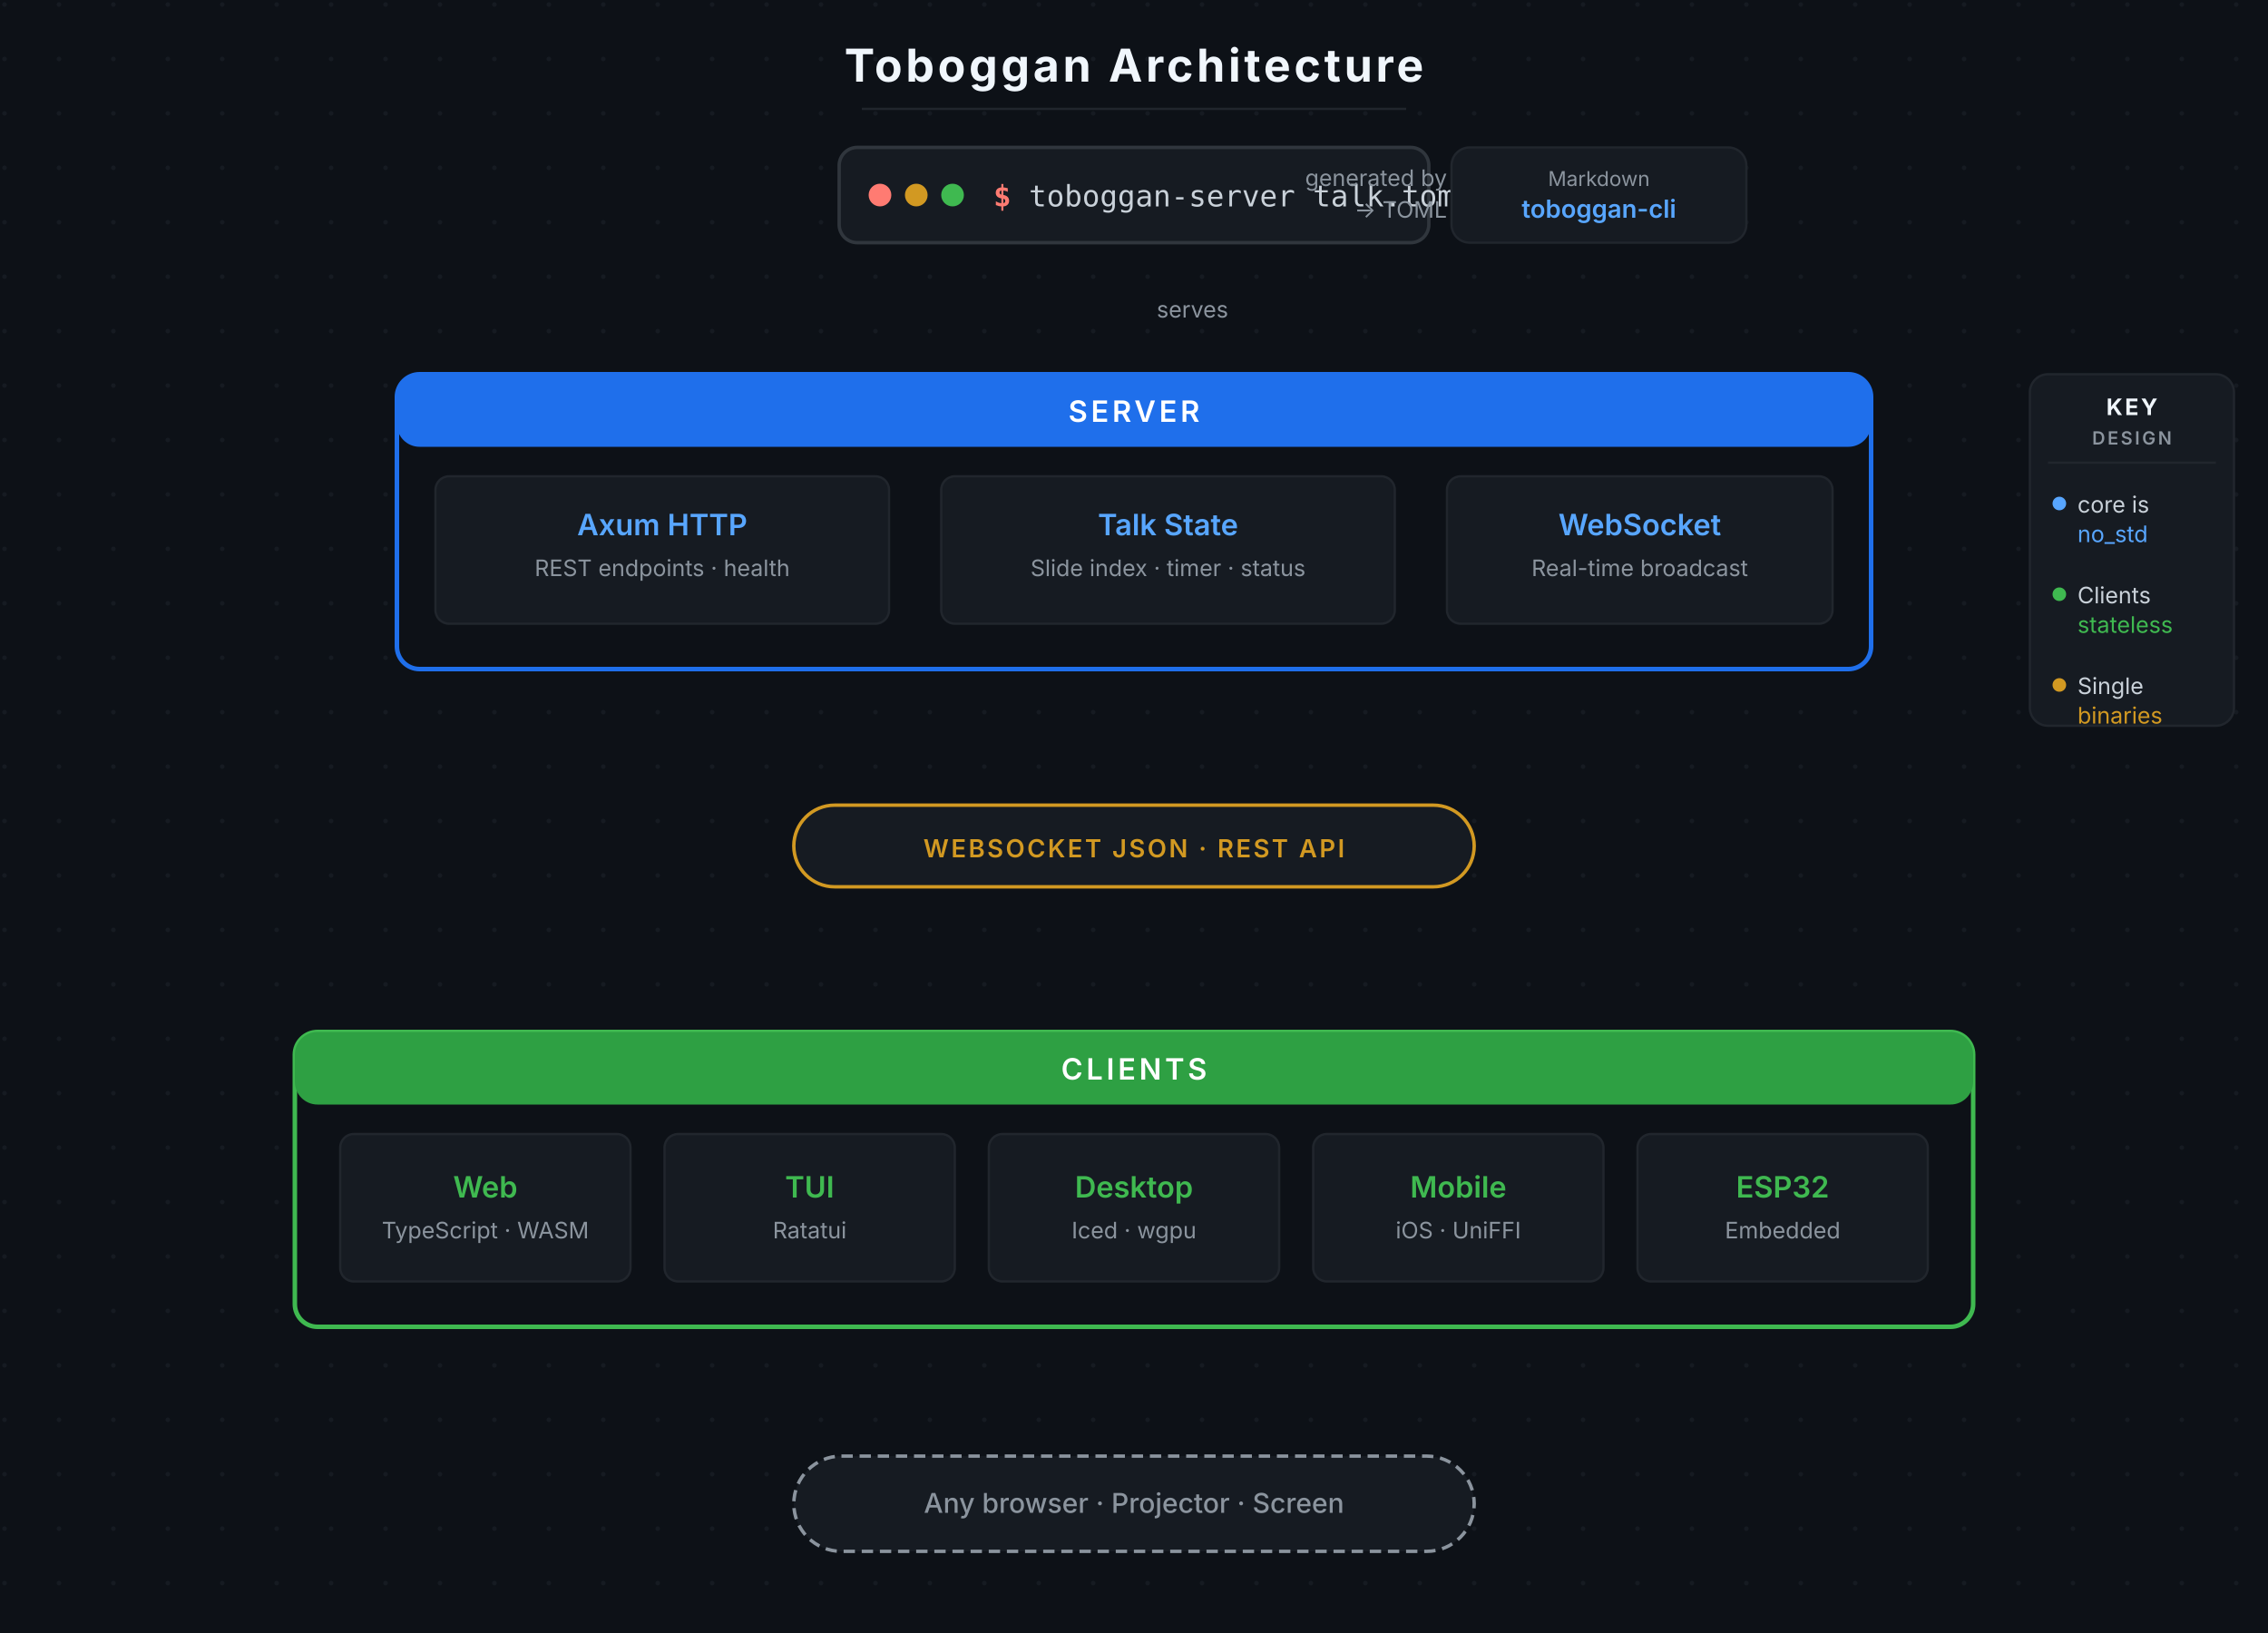
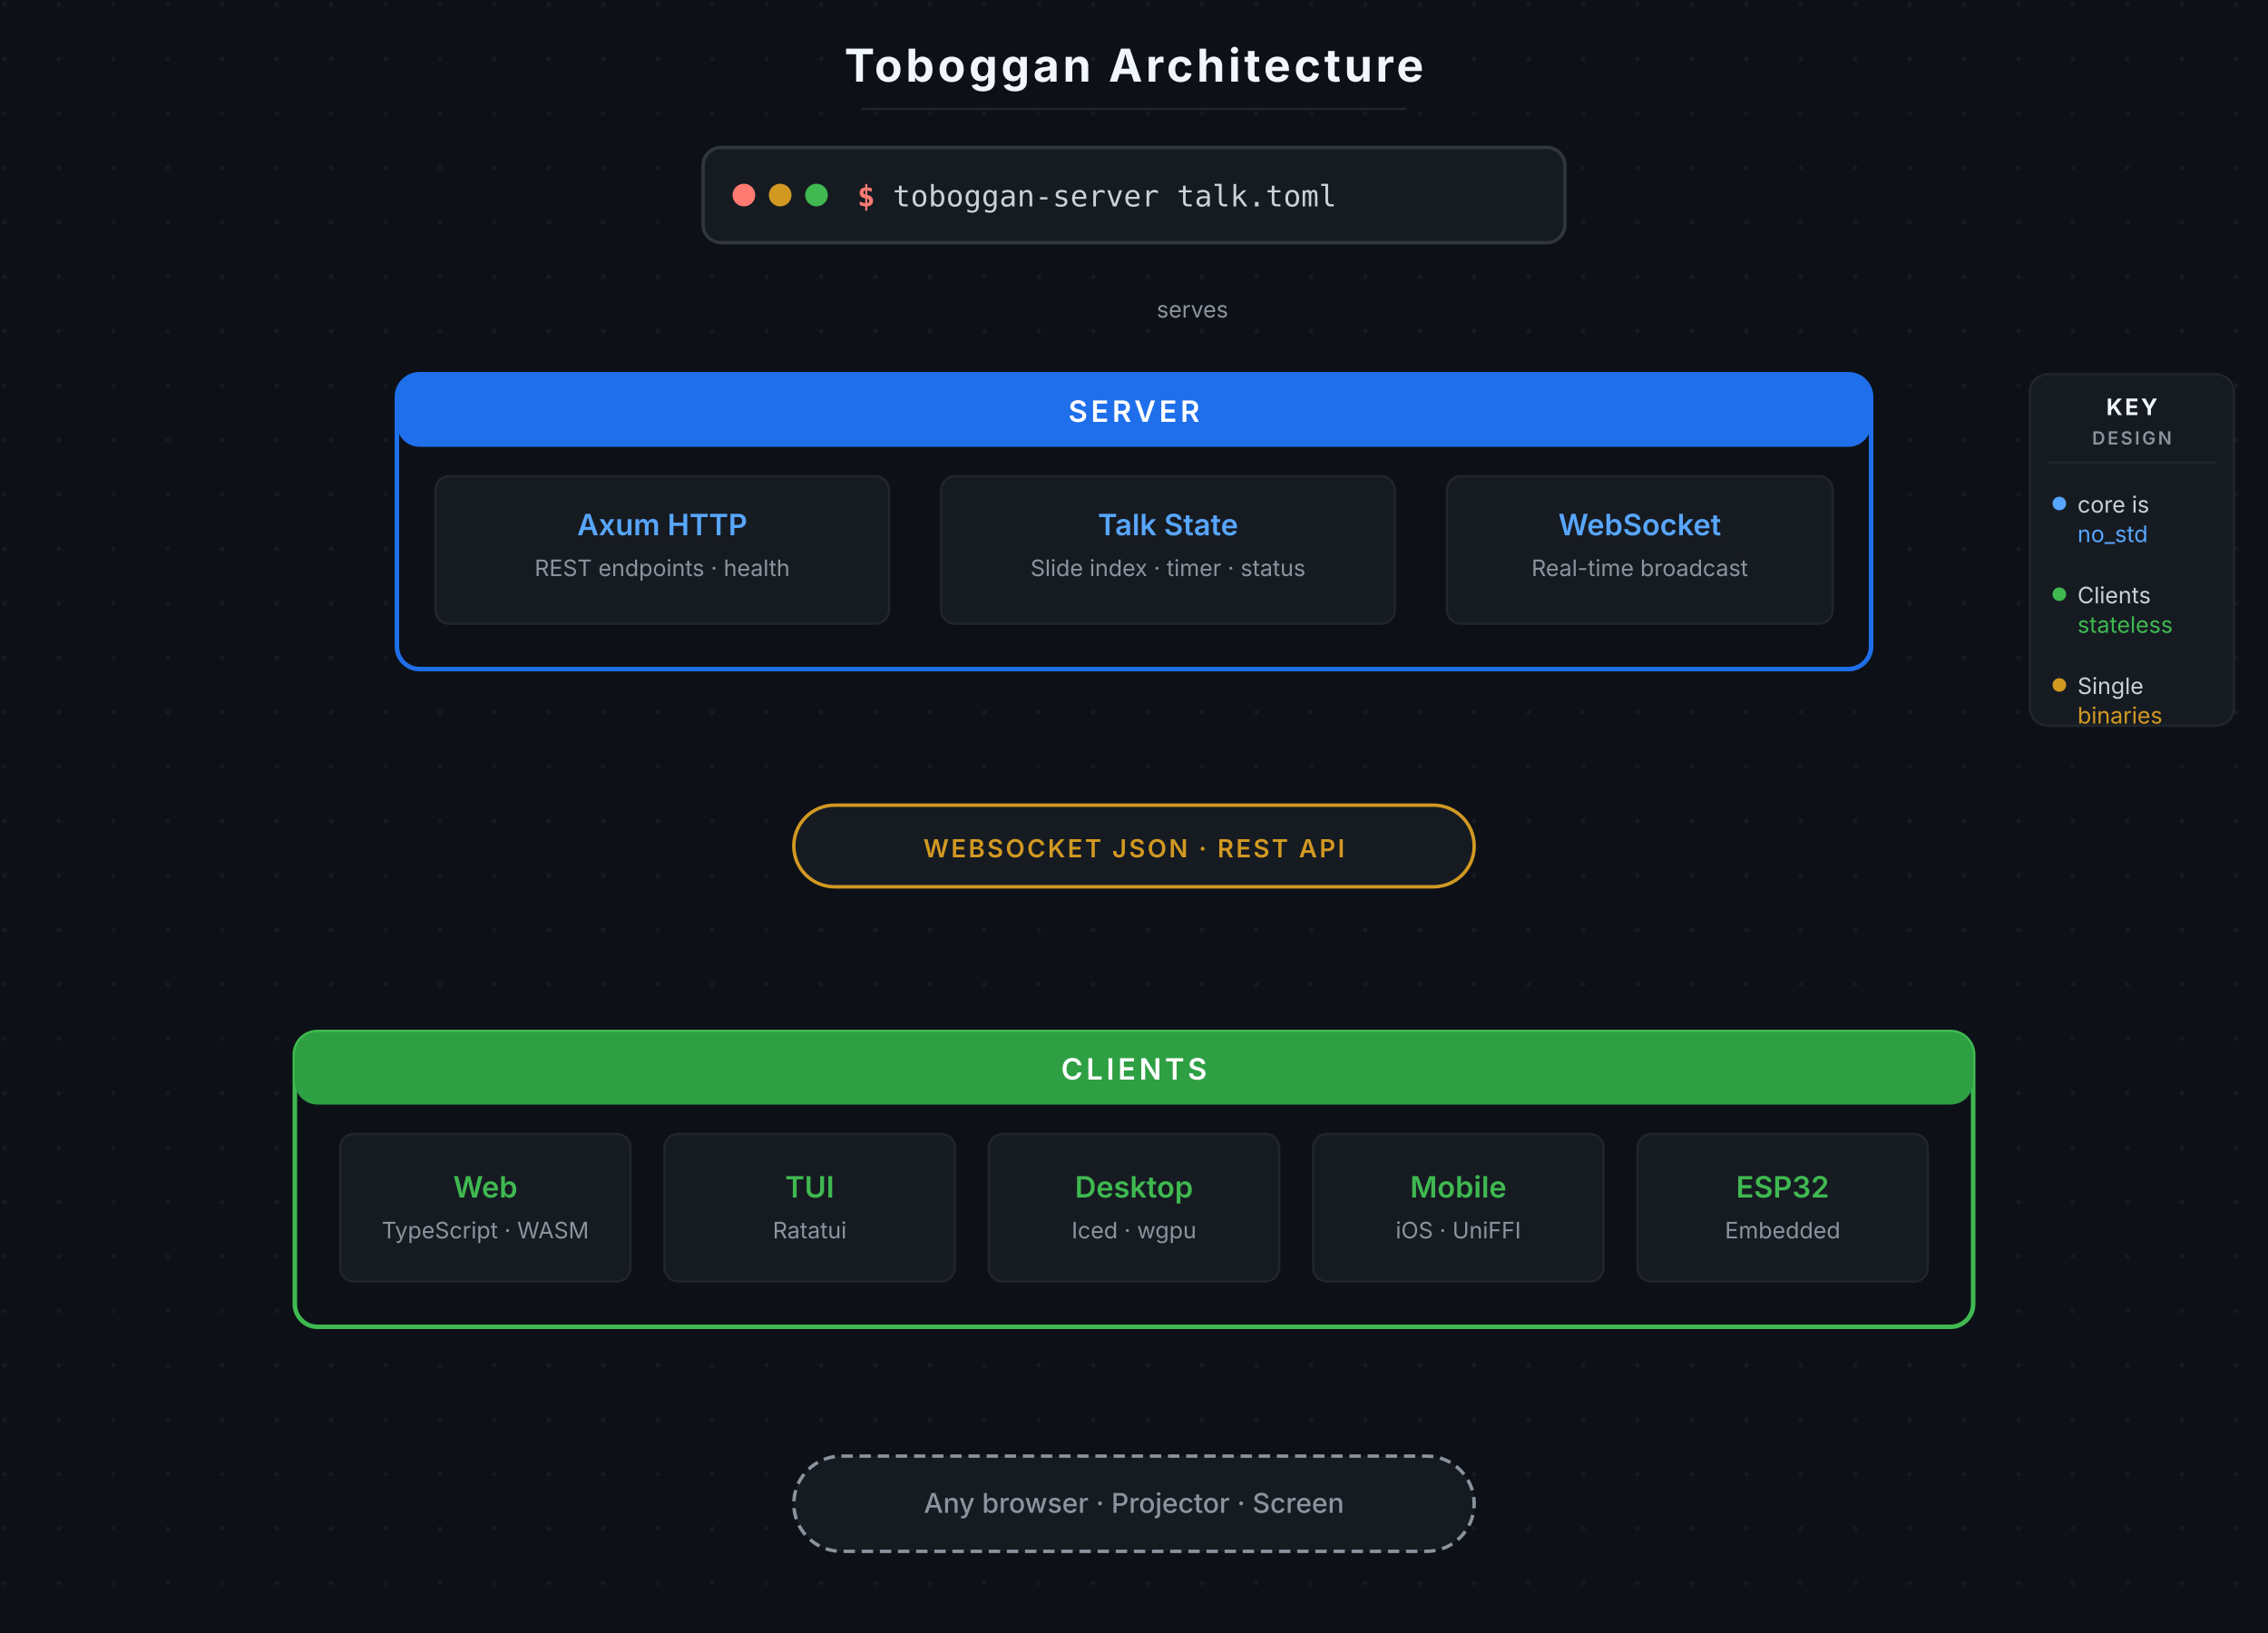
<svg xmlns="http://www.w3.org/2000/svg" viewBox="0 0 1000 720" font-family="system-ui, -apple-system, sans-serif">
  <defs>
    <pattern id="dotGrid" width="24" height="24" patternUnits="userSpaceOnUse">
      <circle cx="2" cy="2" r="1" fill="#161b22" />
    </pattern>
    <linearGradient id="arrowGrad" x1="0" y1="0" x2="0" y2="1">
      <stop offset="0%" stop-color="#58a6ff" />
      <stop offset="100%" stop-color="#3fb950" />
    </linearGradient>
    <marker id="arrowHead" markerWidth="10" markerHeight="8" refX="9" refY="4" orient="auto">
      <polygon points="0 0, 10 4, 0 8" fill="#58a6ff" />
    </marker>
    <filter id="glow">
      <feGaussianBlur stdDeviation="2" result="blur" />
      <feMerge>
        <feMergeNode in="blur" />
        <feMergeNode in="SourceGraphic" />
      </feMerge>
    </filter>
  </defs>
  <rect width="1000" height="720" fill="#0d1117" />
  <rect width="1000" height="720" fill="url(#dotGrid)" />
  <text x="500" y="36" text-anchor="middle" fill="#f0f6fc" font-size="20" font-weight="700" letter-spacing="1.5">Toboggan Architecture</text>
  <line x1="380" y1="48" x2="620" y2="48" stroke="#21262d" stroke-width="1" />
-   <rect x="370" y="65" width="260" height="42" rx="8" fill="#161b22" stroke="#30363d" stroke-width="1.5" />
-   <circle cx="388" cy="86" r="5" fill="#ff7b72" />
-   <circle cx="404" cy="86" r="5" fill="#d29922" />
-   <circle cx="420" cy="86" r="5" fill="#3fb950" />
-   <text x="438" y="91" fill="#c9d1d9" font-size="13" font-family="'JetBrains Mono', 'SF Mono', ui-monospace, monospace">
+   <rect x="310" y="65" width="380" height="42" rx="8" fill="#161b22" stroke="#30363d" stroke-width="1.5" />
+   <circle cx="328" cy="86" r="5" fill="#ff7b72" />
+   <circle cx="344" cy="86" r="5" fill="#d29922" />
+   <circle cx="360" cy="86" r="5" fill="#3fb950" />
+   <text x="378" y="91" fill="#c9d1d9" font-size="13" font-family="'JetBrains Mono', 'SF Mono', ui-monospace, monospace">
    <tspan fill="#ff7b72" font-weight="600">$</tspan> toboggan-server talk.toml
  </text>
-   <rect x="640" y="65" width="130" height="42" rx="8" fill="#161b22" stroke="#21262d" stroke-width="1" />
-   <text x="638" y="82" text-anchor="end" fill="#8b949e" font-size="10">generated by</text>
-   <text x="705" y="96" text-anchor="middle" fill="#58a6ff" font-size="11" font-weight="600">toboggan-cli</text>
-   <text x="705" y="82" text-anchor="middle" fill="#8b949e" font-size="9">Markdown</text>
-   <text x="638" y="96" text-anchor="end" fill="#8b949e" font-size="10">→ TOML</text>
  <line x1="500" y1="118" x2="500" y2="155" stroke="url(#arrowGrad)" stroke-width="2" marker-end="url(#arrowHead)" filter="url(#glow)" />
  <text x="510" y="140" fill="#8b949e" font-size="10">serves</text>
  <rect x="175" y="165" width="650" height="130" rx="10" fill="#0d1117" stroke="#1f6feb" stroke-width="2" />
  <rect x="175" y="165" width="650" height="32" rx="10" fill="#1f6feb" />
  <rect x="175" y="185" width="650" height="2" fill="#1f6feb" />
  <text x="500" y="186" text-anchor="middle" fill="#fff" font-size="13" font-weight="600" letter-spacing="1.5">SERVER</text>
  <rect x="192" y="210" width="200" height="65" rx="6" fill="#161b22" stroke="#21262d" stroke-width="1" />
  <text x="292" y="236" text-anchor="middle" fill="#58a6ff" font-size="13" font-weight="600">Axum HTTP</text>
  <text x="292" y="254" text-anchor="middle" fill="#8b949e" font-size="10">REST endpoints · health</text>
  <rect x="415" y="210" width="200" height="65" rx="6" fill="#161b22" stroke="#21262d" stroke-width="1" />
  <text x="515" y="236" text-anchor="middle" fill="#58a6ff" font-size="13" font-weight="600">Talk State</text>
  <text x="515" y="254" text-anchor="middle" fill="#8b949e" font-size="10">Slide index · timer · status</text>
  <rect x="638" y="210" width="170" height="65" rx="6" fill="#161b22" stroke="#21262d" stroke-width="1" />
  <text x="723" y="236" text-anchor="middle" fill="#58a6ff" font-size="13" font-weight="600">WebSocket</text>
  <text x="723" y="254" text-anchor="middle" fill="#8b949e" font-size="10">Real-time broadcast</text>
  <line x1="500" y1="305" x2="500" y2="345" stroke="url(#arrowGrad)" stroke-width="2" marker-end="url(#arrowHead)" filter="url(#glow)" />
  <rect x="350" y="355" width="300" height="36" rx="18" fill="#161b22" stroke="#d29922" stroke-width="1.5" />
  <text x="500" y="378" text-anchor="middle" fill="#d29922" font-size="11" font-weight="600" letter-spacing="1">WEBSOCKET JSON · REST API</text>
  <line x1="500" y1="401" x2="500" y2="445" stroke="url(#arrowGrad)" stroke-width="2" marker-end="url(#arrowHead)" filter="url(#glow)" />
  <rect x="130" y="455" width="740" height="130" rx="10" fill="#0d1117" stroke="#3fb950" stroke-width="2" />
  <rect x="130" y="455" width="740" height="32" rx="10" fill="#2ea043" />
  <rect x="130" y="475" width="740" height="2" fill="#2ea043" />
  <text x="500" y="476" text-anchor="middle" fill="#fff" font-size="13" font-weight="600" letter-spacing="1.5">CLIENTS</text>
  <rect x="150" y="500" width="128" height="65" rx="6" fill="#161b22" stroke="#21262d" stroke-width="1" />
  <text x="214" y="528" text-anchor="middle" fill="#3fb950" font-size="13" font-weight="600">Web</text>
  <text x="214" y="546" text-anchor="middle" fill="#8b949e" font-size="10">TypeScript · WASM</text>
  <rect x="293" y="500" width="128" height="65" rx="6" fill="#161b22" stroke="#21262d" stroke-width="1" />
  <text x="357" y="528" text-anchor="middle" fill="#3fb950" font-size="13" font-weight="600">TUI</text>
  <text x="357" y="546" text-anchor="middle" fill="#8b949e" font-size="10">Ratatui</text>
  <rect x="436" y="500" width="128" height="65" rx="6" fill="#161b22" stroke="#21262d" stroke-width="1" />
  <text x="500" y="528" text-anchor="middle" fill="#3fb950" font-size="13" font-weight="600">Desktop</text>
  <text x="500" y="546" text-anchor="middle" fill="#8b949e" font-size="10">Iced · wgpu</text>
  <rect x="579" y="500" width="128" height="65" rx="6" fill="#161b22" stroke="#21262d" stroke-width="1" />
  <text x="643" y="528" text-anchor="middle" fill="#3fb950" font-size="13" font-weight="600">Mobile</text>
  <text x="643" y="546" text-anchor="middle" fill="#8b949e" font-size="10">iOS · UniFFI</text>
  <rect x="722" y="500" width="128" height="65" rx="6" fill="#161b22" stroke="#21262d" stroke-width="1" />
  <text x="786" y="528" text-anchor="middle" fill="#3fb950" font-size="13" font-weight="600">ESP32</text>
  <text x="786" y="546" text-anchor="middle" fill="#8b949e" font-size="10">Embedded</text>
  <line x1="500" y1="595" x2="500" y2="632" stroke="url(#arrowGrad)" stroke-width="2" marker-end="url(#arrowHead)" filter="url(#glow)" />
  <rect x="350" y="642" width="300" height="42" rx="21" fill="#161b22" stroke="#8b949e" stroke-width="1.5" stroke-dasharray="5 3" />
  <text x="500" y="667" text-anchor="middle" fill="#8b949e" font-size="12" font-weight="500">Any browser · Projector · Screen</text>
  <rect x="895" y="165" width="90" height="155" rx="8" fill="#161b22" stroke="#21262d" stroke-width="1" />
  <text x="940" y="183" text-anchor="middle" fill="#f0f6fc" font-size="10" font-weight="700" letter-spacing="1">KEY</text>
  <text x="940" y="196" text-anchor="middle" fill="#8b949e" font-size="8" font-weight="600" letter-spacing="1">DESIGN</text>
  <line x1="903" y1="204" x2="977" y2="204" stroke="#21262d" stroke-width="1" />
  <circle cx="908" cy="222" r="3" fill="#58a6ff" />
  <text x="916" y="226" fill="#c9d1d9" font-size="10">core is</text>
  <text x="916" y="239" fill="#58a6ff" font-size="10">no_std</text>
  <circle cx="908" cy="262" r="3" fill="#3fb950" />
  <text x="916" y="266" fill="#c9d1d9" font-size="10">Clients</text>
  <text x="916" y="279" fill="#3fb950" font-size="10">stateless</text>
  <circle cx="908" cy="302" r="3" fill="#d29922" />
  <text x="916" y="306" fill="#c9d1d9" font-size="10">Single</text>
  <text x="916" y="319" fill="#d29922" font-size="10">binaries</text>
</svg>
